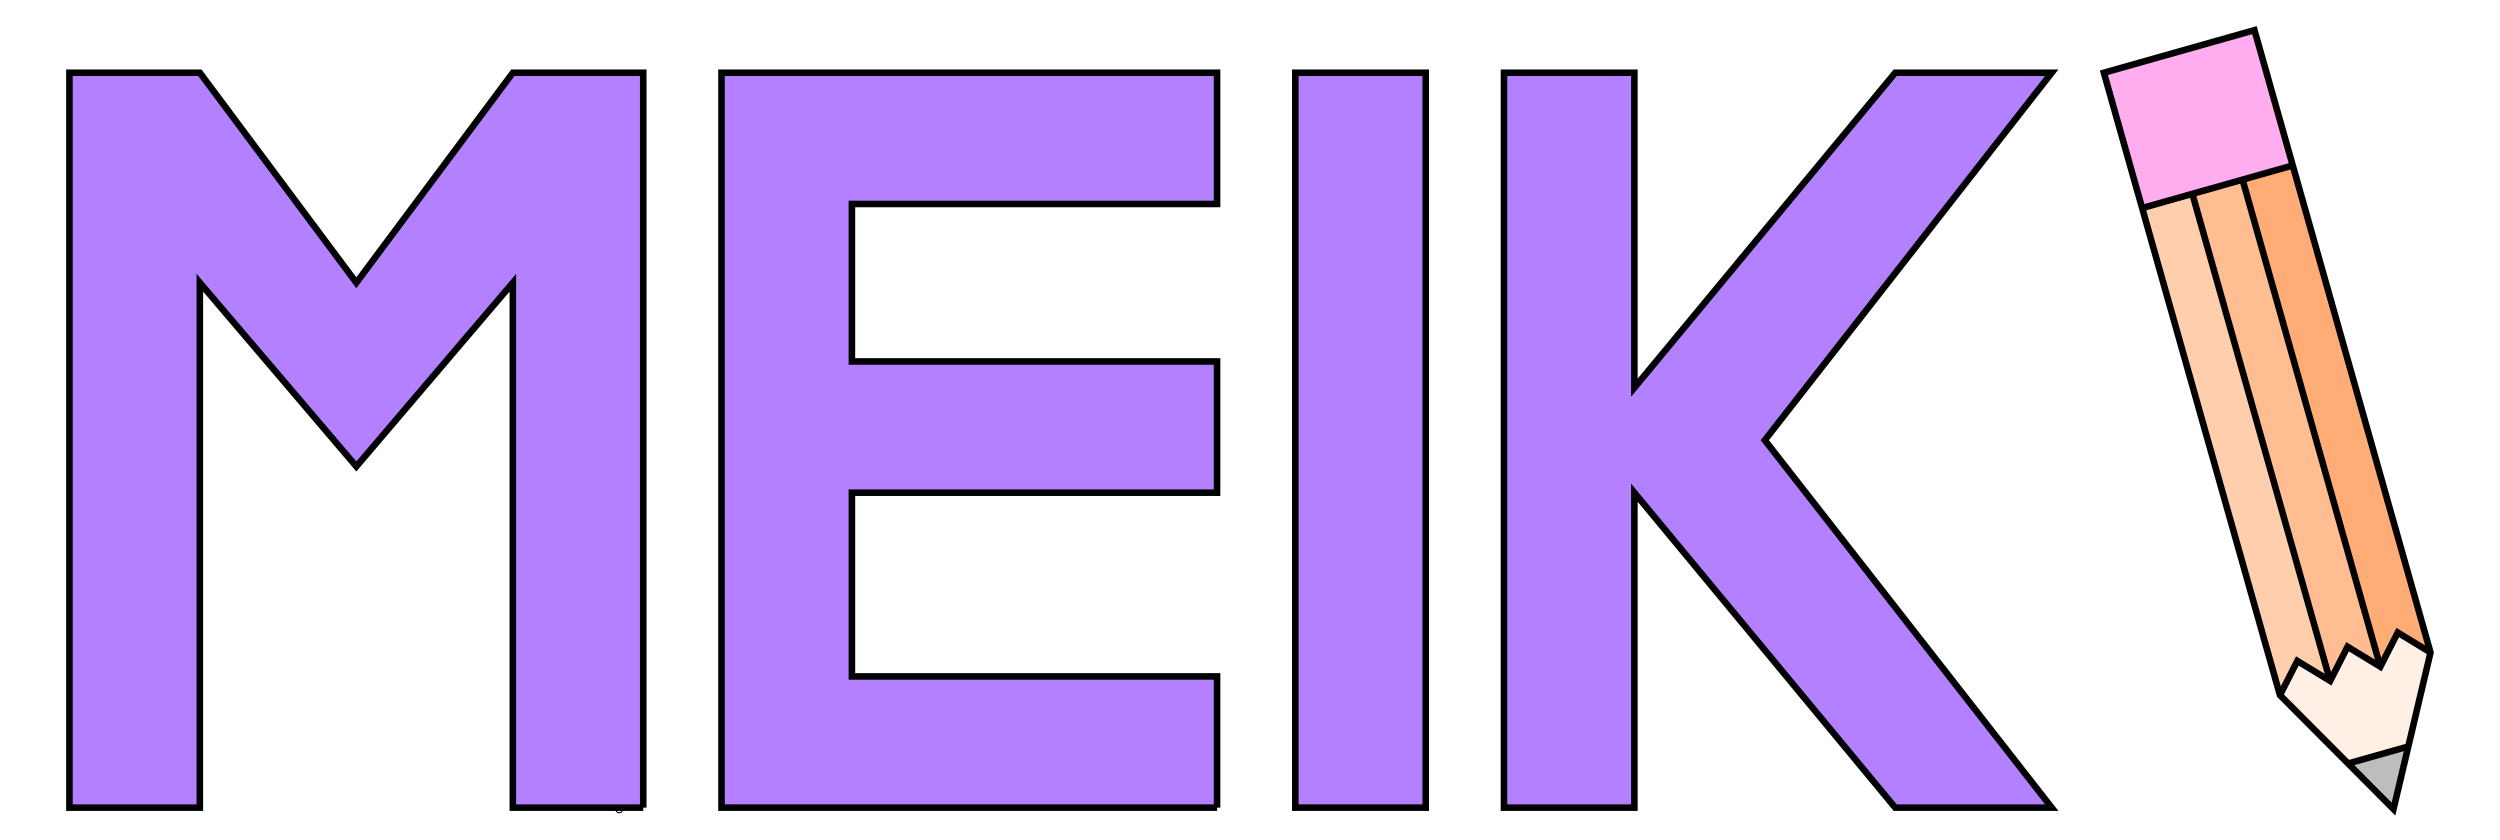
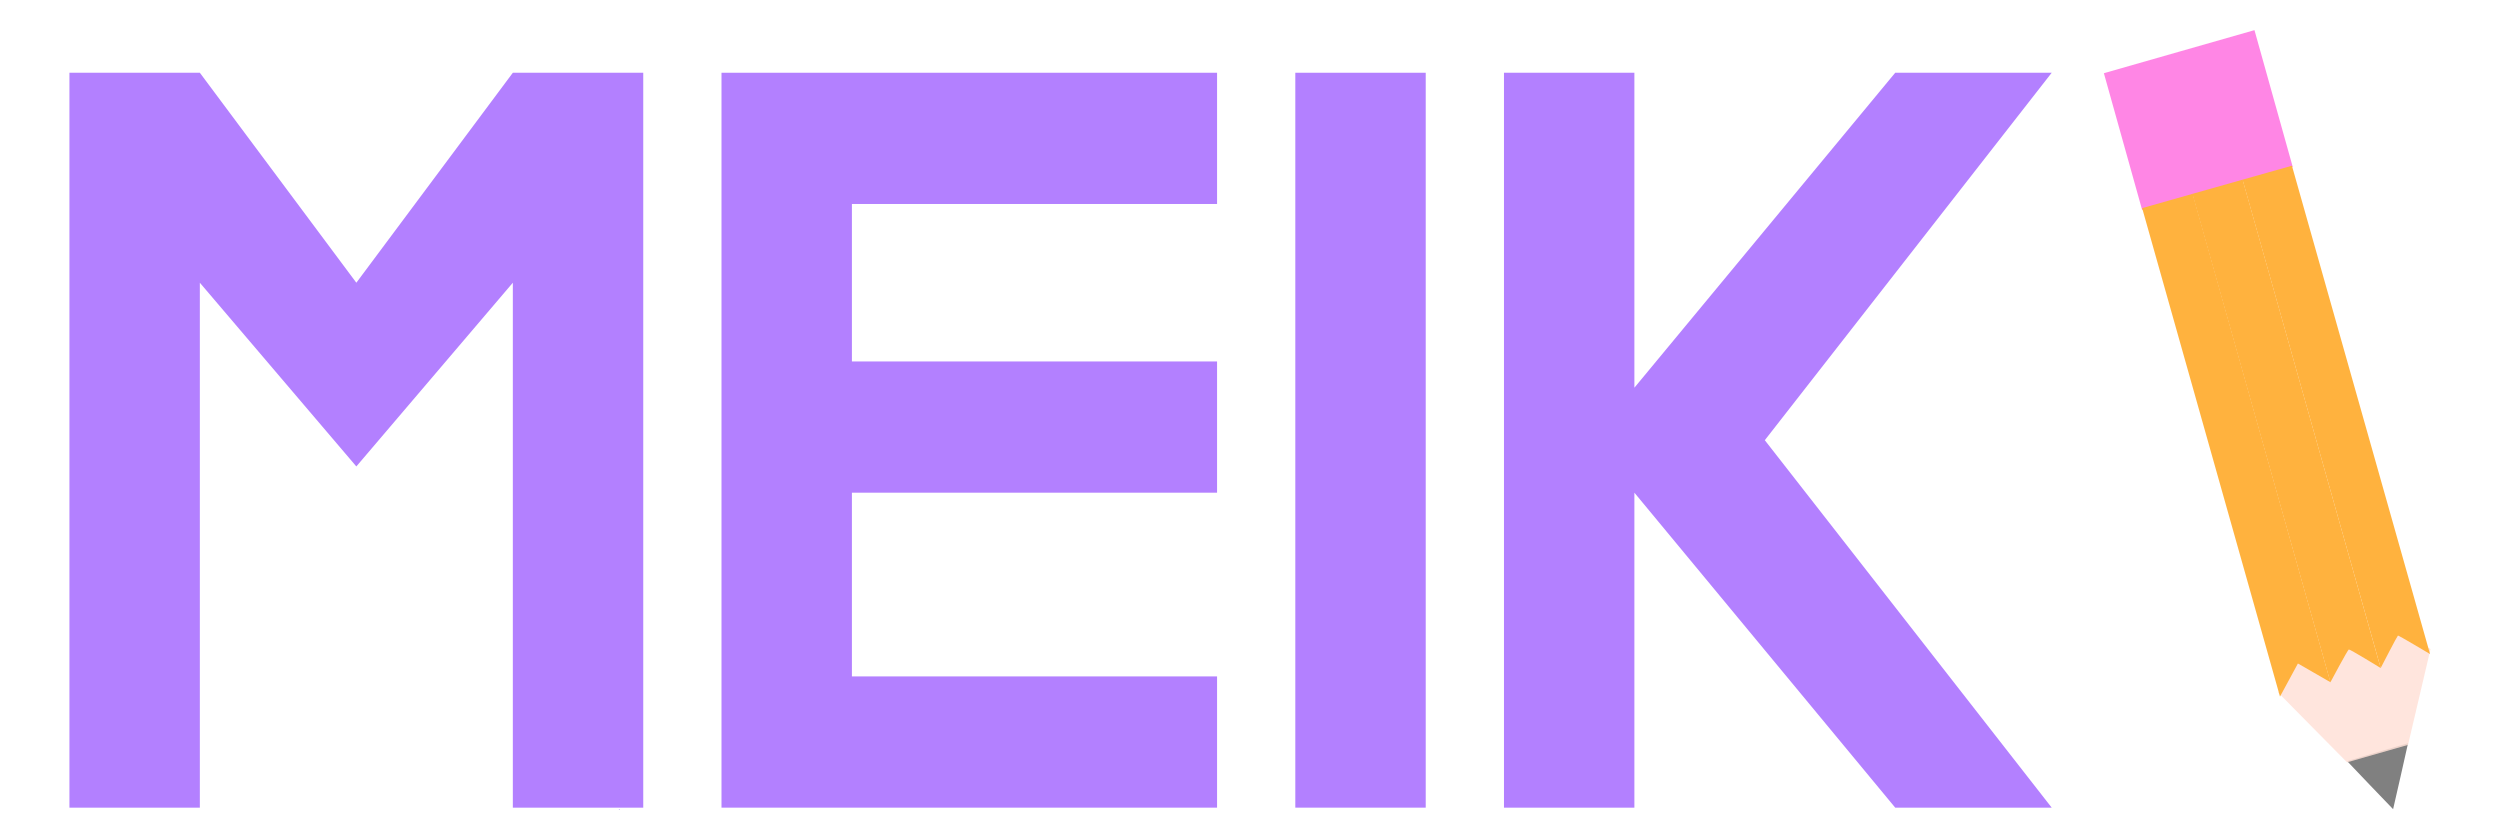
<svg xmlns="http://www.w3.org/2000/svg" width="1524" height="512" viewBox="0 0 403.225 135.467" version="1.1" id="svg960">
  <defs id="defs957" />
  <g id="layer1">
-     <path style="fill:#b380ff;stroke:#000000;stroke-width:1.058;stroke-linecap:butt;stroke-linejoin:miter;stroke-opacity:1;stroke-miterlimit:4;stroke-dasharray:none" d="M 208.921,11.733 V 130.266 h 21.034 V 11.733 Z" id="path1454" />
-     <path style="fill:#b380ff;stroke:#000000;stroke-width:1.058;stroke-linecap:butt;stroke-linejoin:miter;stroke-opacity:1;stroke-miterlimit:4;stroke-dasharray:none" d="M 242.576,11.733 V 130.266 h 21.034 V 79.466 l 42.069,50.8 h 25.241 L 284.645,71 330.92,11.733 H 305.679 L 263.61,62.533 V 11.733 Z" id="path1526" />
-     <circle id="path2175" style="fill:#b380ff;stroke:#000000;stroke-width:1.058;stroke-miterlimit:4;stroke-dasharray:none" cx="99.872" cy="130.583" r="0.052" />
-     <circle id="path2177" style="fill:#b380ff;stroke:#000000;stroke-width:1.058;stroke-miterlimit:4;stroke-dasharray:none" cx="99.872" cy="130.583" r="0.052" />
-     <path style="fill:#b380ff;stroke:#000000;stroke-width:1.058;stroke-linecap:butt;stroke-linejoin:miter;stroke-opacity:1;stroke-miterlimit:4;stroke-dasharray:none" d="M 103.749,130.266 V 11.733 H 82.715 L 57.473,45.6 32.232,11.733 H 11.198 V 130.266 H 32.232 V 45.6 L 57.473,75.233 82.715,45.6 v 84.667 h 21.034 v 0" id="path2212" />
-     <path style="fill:#b380ff;stroke:#000000;stroke-width:1.058;stroke-linecap:butt;stroke-linejoin:miter;stroke-opacity:1;stroke-miterlimit:4;stroke-dasharray:none" d="M 196.3,130.266 H 116.37 V 11.733 h 79.931 V 32.9 H 137.404 v 25.4 h 58.896 V 79.466 H 137.404 v 29.633 h 58.896 v 21.167" id="path2360" />
-     <path style="fill:#999999;fill-opacity:0.643;stroke-width:1.058;stroke-miterlimit:4;stroke-dasharray:none" d="m 382.345,126.836 -3.647,-3.681 2.42,-0.698 c 1.331,-0.383 3.513,-1 4.847,-1.371 l 2.427,-0.673 -1.178,5.046 c -0.648,2.775 -1.188,5.049 -1.2,5.052 -0.012,0.004 -1.664,-1.65 -3.67,-3.675 z" id="path3720" />
-     <path style="fill:#ff80e5;fill-opacity:0.643;stroke-width:1.058;stroke-miterlimit:4;stroke-dasharray:none" d="m 342.421,22.644 -3.086,-10.911 12.144,-3.435 12.144,-3.435 3.086,10.911 3.086,10.911 -12.144,3.435 -12.144,3.435 z" id="path2819" />
-     <path style="fill:#ffe6d5;fill-opacity:0.643;stroke-width:1.058;stroke-miterlimit:4;stroke-dasharray:none" d="m 373.354,117.551 c -2.964,-2.976 -5.399,-5.424 -5.411,-5.442 -0.015,-0.022 0.408,-0.874 1.32,-2.663 l 1.342,-2.631 2.641,1.613 2.641,1.613 1.235,-2.413 c 0.8,-1.563 1.306,-2.523 1.437,-2.726 0.111,-0.172 0.208,-0.315 0.215,-0.317 0.008,-0.002 1.182,0.708 2.61,1.578 l 2.596,1.582 1.346,-2.627 c 0.74,-1.445 1.362,-2.665 1.381,-2.712 l 0.035,-0.085 0.217,0.115 c 0.569,0.302 3.109,1.788 4.311,2.521 l 0.579,0.353 -1.765,7.464 -1.765,7.464 -4.789,1.36 -4.789,1.36 z" id="path3546" />
-     <path style="fill:#ff7f2a;fill-opacity:0.643;stroke-width:1.058;stroke-miterlimit:4;stroke-dasharray:none" d="m 372.811,68.255 -11.114,-39.279 3.974,-1.124 3.974,-1.124 11.111,39.279 11.111,39.279 -2.541,-1.502 c -1.397,-0.826 -2.575,-1.492 -2.617,-1.48 -0.042,0.012 -0.686,1.194 -1.43,2.627 l -1.353,2.605 z" id="path3106" />
-     <path style="fill:#ff9955;fill-opacity:0.643;stroke-width:1.058;stroke-miterlimit:4;stroke-dasharray:none" d="m 364.715,70.547 -11.112,-39.282 4.048,-1.145 4.048,-1.145 11.111,39.28 11.111,39.28 -2.496,-1.513 c -1.373,-0.832 -2.558,-1.495 -2.634,-1.474 -0.076,0.021 -0.774,1.218 -1.551,2.66 l -1.414,2.621 z" id="path3317" />
-     <path style="fill:#ffb380;fill-opacity:0.643;stroke-width:1.058;stroke-miterlimit:4;stroke-dasharray:none" d="m 356.621,72.845 -11.047,-39.053 4.048,-1.145 4.048,-1.145 11.047,39.053 11.047,39.053 -2.611,-1.501 -2.611,-1.501 -1.437,2.646 -1.437,2.646 z" id="path3067" />
-     <path style="fill:none;stroke:#000000;stroke-width:1.058;stroke-linecap:butt;stroke-linejoin:miter;stroke-opacity:1;stroke-miterlimit:4;stroke-dasharray:none" d="M 339.334,11.733 367.73,112.115 386.047,130.502 392.018,105.245 363.622,4.862 Z" id="path2653" />
-     <path style="fill:none;stroke:#000000;stroke-width:1.058;stroke-linecap:butt;stroke-linejoin:miter;stroke-opacity:1;stroke-miterlimit:4;stroke-dasharray:none" d="m 345.507,33.555 24.288,-6.871" id="path2655" />
-     <path style="fill:#b7c4c8;stroke:#000000;stroke-width:1.058;stroke-linecap:butt;stroke-linejoin:miter;stroke-opacity:1;stroke-miterlimit:4;stroke-dasharray:none" d="m 378.698,123.154 9.694,-2.742" id="path2657" />
-     <path style="fill:none;stroke:#000000;stroke-width:1.058;stroke-linecap:butt;stroke-linejoin:miter;stroke-opacity:1;stroke-miterlimit:4;stroke-dasharray:none" d="m 367.73,112.115 2.813,-5.51 5.283,3.219 2.813,-5.51 5.283,3.219 2.813,-5.51 5.283,3.219" id="path2659" />
-     <path style="fill:#ffaaee;stroke:#000000;stroke-width:1.058;stroke-linecap:butt;stroke-linejoin:miter;stroke-opacity:1;stroke-miterlimit:4;stroke-dasharray:none" d="M 375.826,109.825 353.603,31.265" id="path2661" />
-     <path style="fill:none;stroke:#000000;stroke-width:1.058;stroke-linecap:butt;stroke-linejoin:miter;stroke-opacity:1;stroke-miterlimit:4;stroke-dasharray:none" d="M 383.922,107.535 361.699,28.975" id="path2663" />
+     <path style="fill:#b380ff;stroke:none;stroke-width:0.529;stroke-linecap:butt;stroke-linejoin:miter;stroke-opacity:1;stroke-miterlimit:4;stroke-dasharray:none" d="M 208.921,11.733 V 130.266 h 21.034 V 11.733 Z" id="path1454" />
+     <path style="fill:#b380ff;stroke:none;stroke-width:0.529;stroke-linecap:butt;stroke-linejoin:miter;stroke-opacity:1;stroke-miterlimit:4;stroke-dasharray:none" d="M 242.576,11.733 V 130.266 h 21.034 V 79.466 l 42.069,50.8 h 25.241 L 284.645,71 330.92,11.733 H 305.679 L 263.61,62.533 V 11.733 Z" id="path1526" />
+     <circle id="path2175" style="fill:#b380ff;stroke:none;stroke-width:1.058;stroke-miterlimit:4;stroke-dasharray:none" cx="99.872" cy="130.583" r="0.052" />
+     <circle id="path2177" style="fill:#b380ff;stroke:none;stroke-width:1.058;stroke-miterlimit:4;stroke-dasharray:none" cx="99.872" cy="130.583" r="0.052" />
+     <path style="fill:#b380ff;stroke:none;stroke-width:0.529;stroke-linecap:butt;stroke-linejoin:miter;stroke-opacity:1;stroke-miterlimit:4;stroke-dasharray:none" d="M 103.749,130.266 V 11.733 H 82.715 L 57.473,45.6 32.232,11.733 H 11.198 V 130.266 H 32.232 V 45.6 L 57.473,75.233 82.715,45.6 v 84.667 h 21.034 v 0" id="path2212" />
+     <path style="fill:#b380ff;stroke:none;stroke-width:0.529;stroke-linecap:butt;stroke-linejoin:miter;stroke-opacity:1;stroke-miterlimit:4;stroke-dasharray:none" d="M 196.3,130.266 H 116.37 V 11.733 h 79.931 V 32.9 H 137.404 v 25.4 h 58.896 V 79.466 H 137.404 v 29.633 h 58.896 v 21.167" id="path2360" />
+     <path style="fill:#808080;fill-opacity:1;stroke:none;stroke-width:0.546;stroke-miterlimit:4;stroke-dasharray:none" d="m 382.266,126.642 -3.694,-3.875 2.452,-0.735 c 1.349,-0.403 3.558,-1.053 4.91,-1.443 l 2.459,-0.708 -1.193,5.312 c -0.656,2.922 -1.203,5.315 -1.216,5.319 -0.013,0.004 -1.685,-1.737 -3.717,-3.869 z" id="path3720" />
+     <path style="fill:#ff86e5;fill-opacity:1;stroke:none;stroke-width:0.532;stroke-miterlimit:4;stroke-dasharray:none" d="m 342.421,22.837 -3.086,-11.03 12.144,-3.473 12.144,-3.473 3.086,11.03 3.086,11.03 -12.144,3.473 -12.144,3.473 z" id="path2819" />
+     <path style="fill:#ffe1d7;fill-opacity:0.845;stroke:none;stroke-width:0.546;stroke-miterlimit:4;stroke-dasharray:none" d="m 373.027,117.362 c -3.043,-3.08 -5.543,-5.614 -5.556,-5.632 -0.015,-0.023 0.419,-0.905 1.355,-2.756 l 1.378,-2.723 2.711,1.669 2.711,1.669 1.268,-2.497 c 0.822,-1.618 1.341,-2.611 1.475,-2.821 0.114,-0.178 0.213,-0.326 0.221,-0.328 0.008,-0.002 1.214,0.733 2.68,1.633 l 2.666,1.637 1.382,-2.719 c 0.76,-1.495 1.398,-2.759 1.418,-2.807 l 0.036,-0.088 0.223,0.119 c 0.584,0.313 3.192,1.85 4.427,2.61 l 0.594,0.365 -1.812,7.725 -1.812,7.725 -4.917,1.407 -4.917,1.407 z" id="path3546" />
+     <path style="fill:#ffb23e;fill-opacity:1;stroke:none;stroke-width:0.531;stroke-miterlimit:4;stroke-dasharray:none" d="m 372.838,68.364 -11.142,-39.382 3.984,-1.127 3.984,-1.127 11.139,39.382 11.139,39.382 -2.547,-1.506 c -1.401,-0.828 -2.582,-1.496 -2.624,-1.484 -0.042,0.012 -0.687,1.197 -1.434,2.634 l -1.357,2.612 z" id="path3106" />
+     <path style="fill:#ffb23e;fill-opacity:1;stroke:none;stroke-width:0.53;stroke-miterlimit:4;stroke-dasharray:none" d="m 364.736,70.659 -11.133,-39.388 4.056,-1.148 4.056,-1.148 11.133,39.386 11.133,39.386 -2.501,-1.517 c -1.375,-0.834 -2.563,-1.499 -2.639,-1.478 -0.076,0.021 -0.775,1.222 -1.554,2.667 l -1.417,2.628 z" id="path3317" />
+     <path style="fill:#ffb23e;fill-opacity:1;stroke:none;stroke-width:0.533;stroke-miterlimit:4;stroke-dasharray:none" d="m 356.624,72.96 -11.116,-39.392 4.073,-1.155 4.073,-1.155 11.116,39.392 11.116,39.392 -2.627,-1.514 -2.627,-1.514 -1.446,2.669 -1.446,2.669 z" id="path3067" />
+     <path style="fill:none;stroke:none;stroke-width:0.529;stroke-linecap:butt;stroke-linejoin:miter;stroke-opacity:1;stroke-miterlimit:4;stroke-dasharray:none" d="M 339.334,11.733 367.73,112.115 386.047,130.502 392.018,105.245 363.622,4.862 Z" id="path2653" />
+     <path style="fill:none;stroke:none;stroke-width:0.529;stroke-linecap:butt;stroke-linejoin:miter;stroke-opacity:1;stroke-miterlimit:4;stroke-dasharray:none" d="m 345.507,33.555 24.288,-6.871" id="path2655" />
+     <path style="fill:#b7c4c8;stroke:none;stroke-width:0.529;stroke-linecap:butt;stroke-linejoin:miter;stroke-opacity:1;stroke-miterlimit:4;stroke-dasharray:none" d="m 378.698,123.154 9.694,-2.742" id="path2657" />
+     <path style="fill:none;stroke:none;stroke-width:0.529;stroke-linecap:butt;stroke-linejoin:miter;stroke-opacity:1;stroke-miterlimit:4;stroke-dasharray:none" d="m 367.73,112.115 2.813,-5.51 5.283,3.219 2.813,-5.51 5.283,3.219 2.813,-5.51 5.283,3.219" id="path2659" />
+     <path style="fill:#ffb380;stroke:none;stroke-width:0.529;stroke-linecap:butt;stroke-linejoin:miter;stroke-opacity:1;stroke-miterlimit:4;stroke-dasharray:none;fill-opacity:1" d="M 375.826,109.825 353.603,31.265" id="path2661" />
+     <path style="fill:none;stroke:none;stroke-width:0.529;stroke-linecap:butt;stroke-linejoin:miter;stroke-opacity:1;stroke-miterlimit:4;stroke-dasharray:none" d="M 383.922,107.535 361.699,28.975" id="path2663" />
  </g>
</svg>
